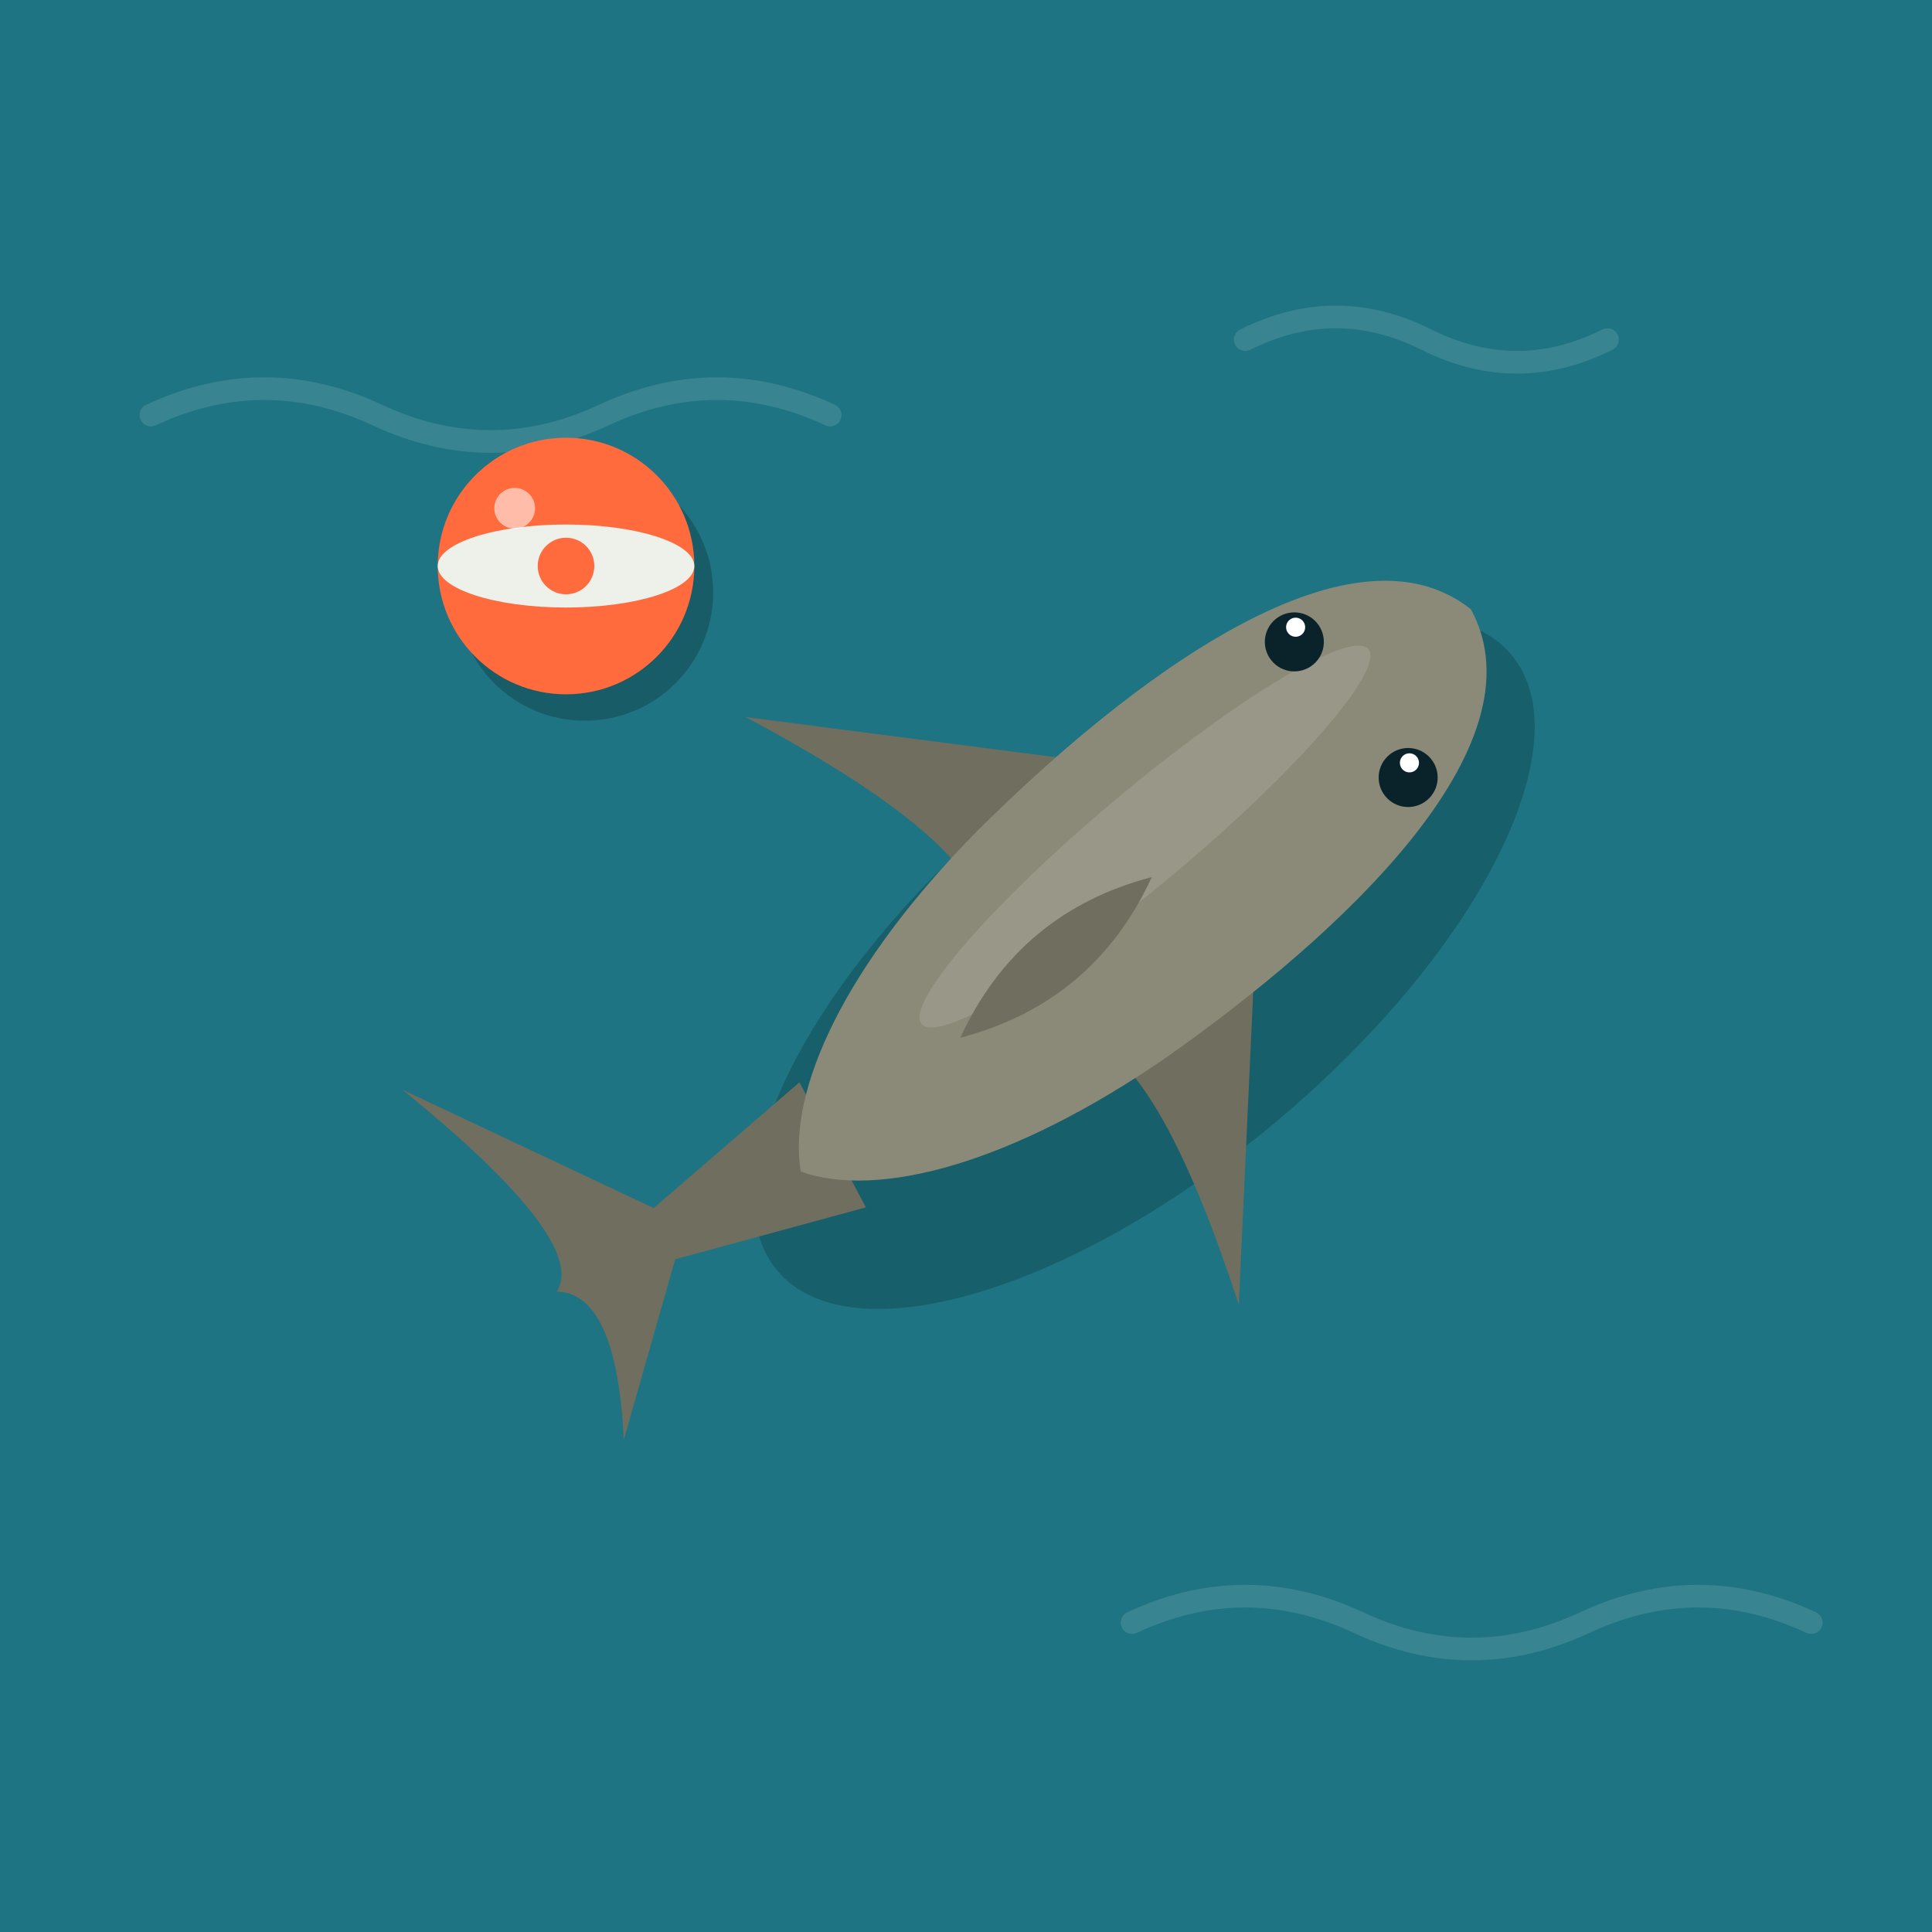
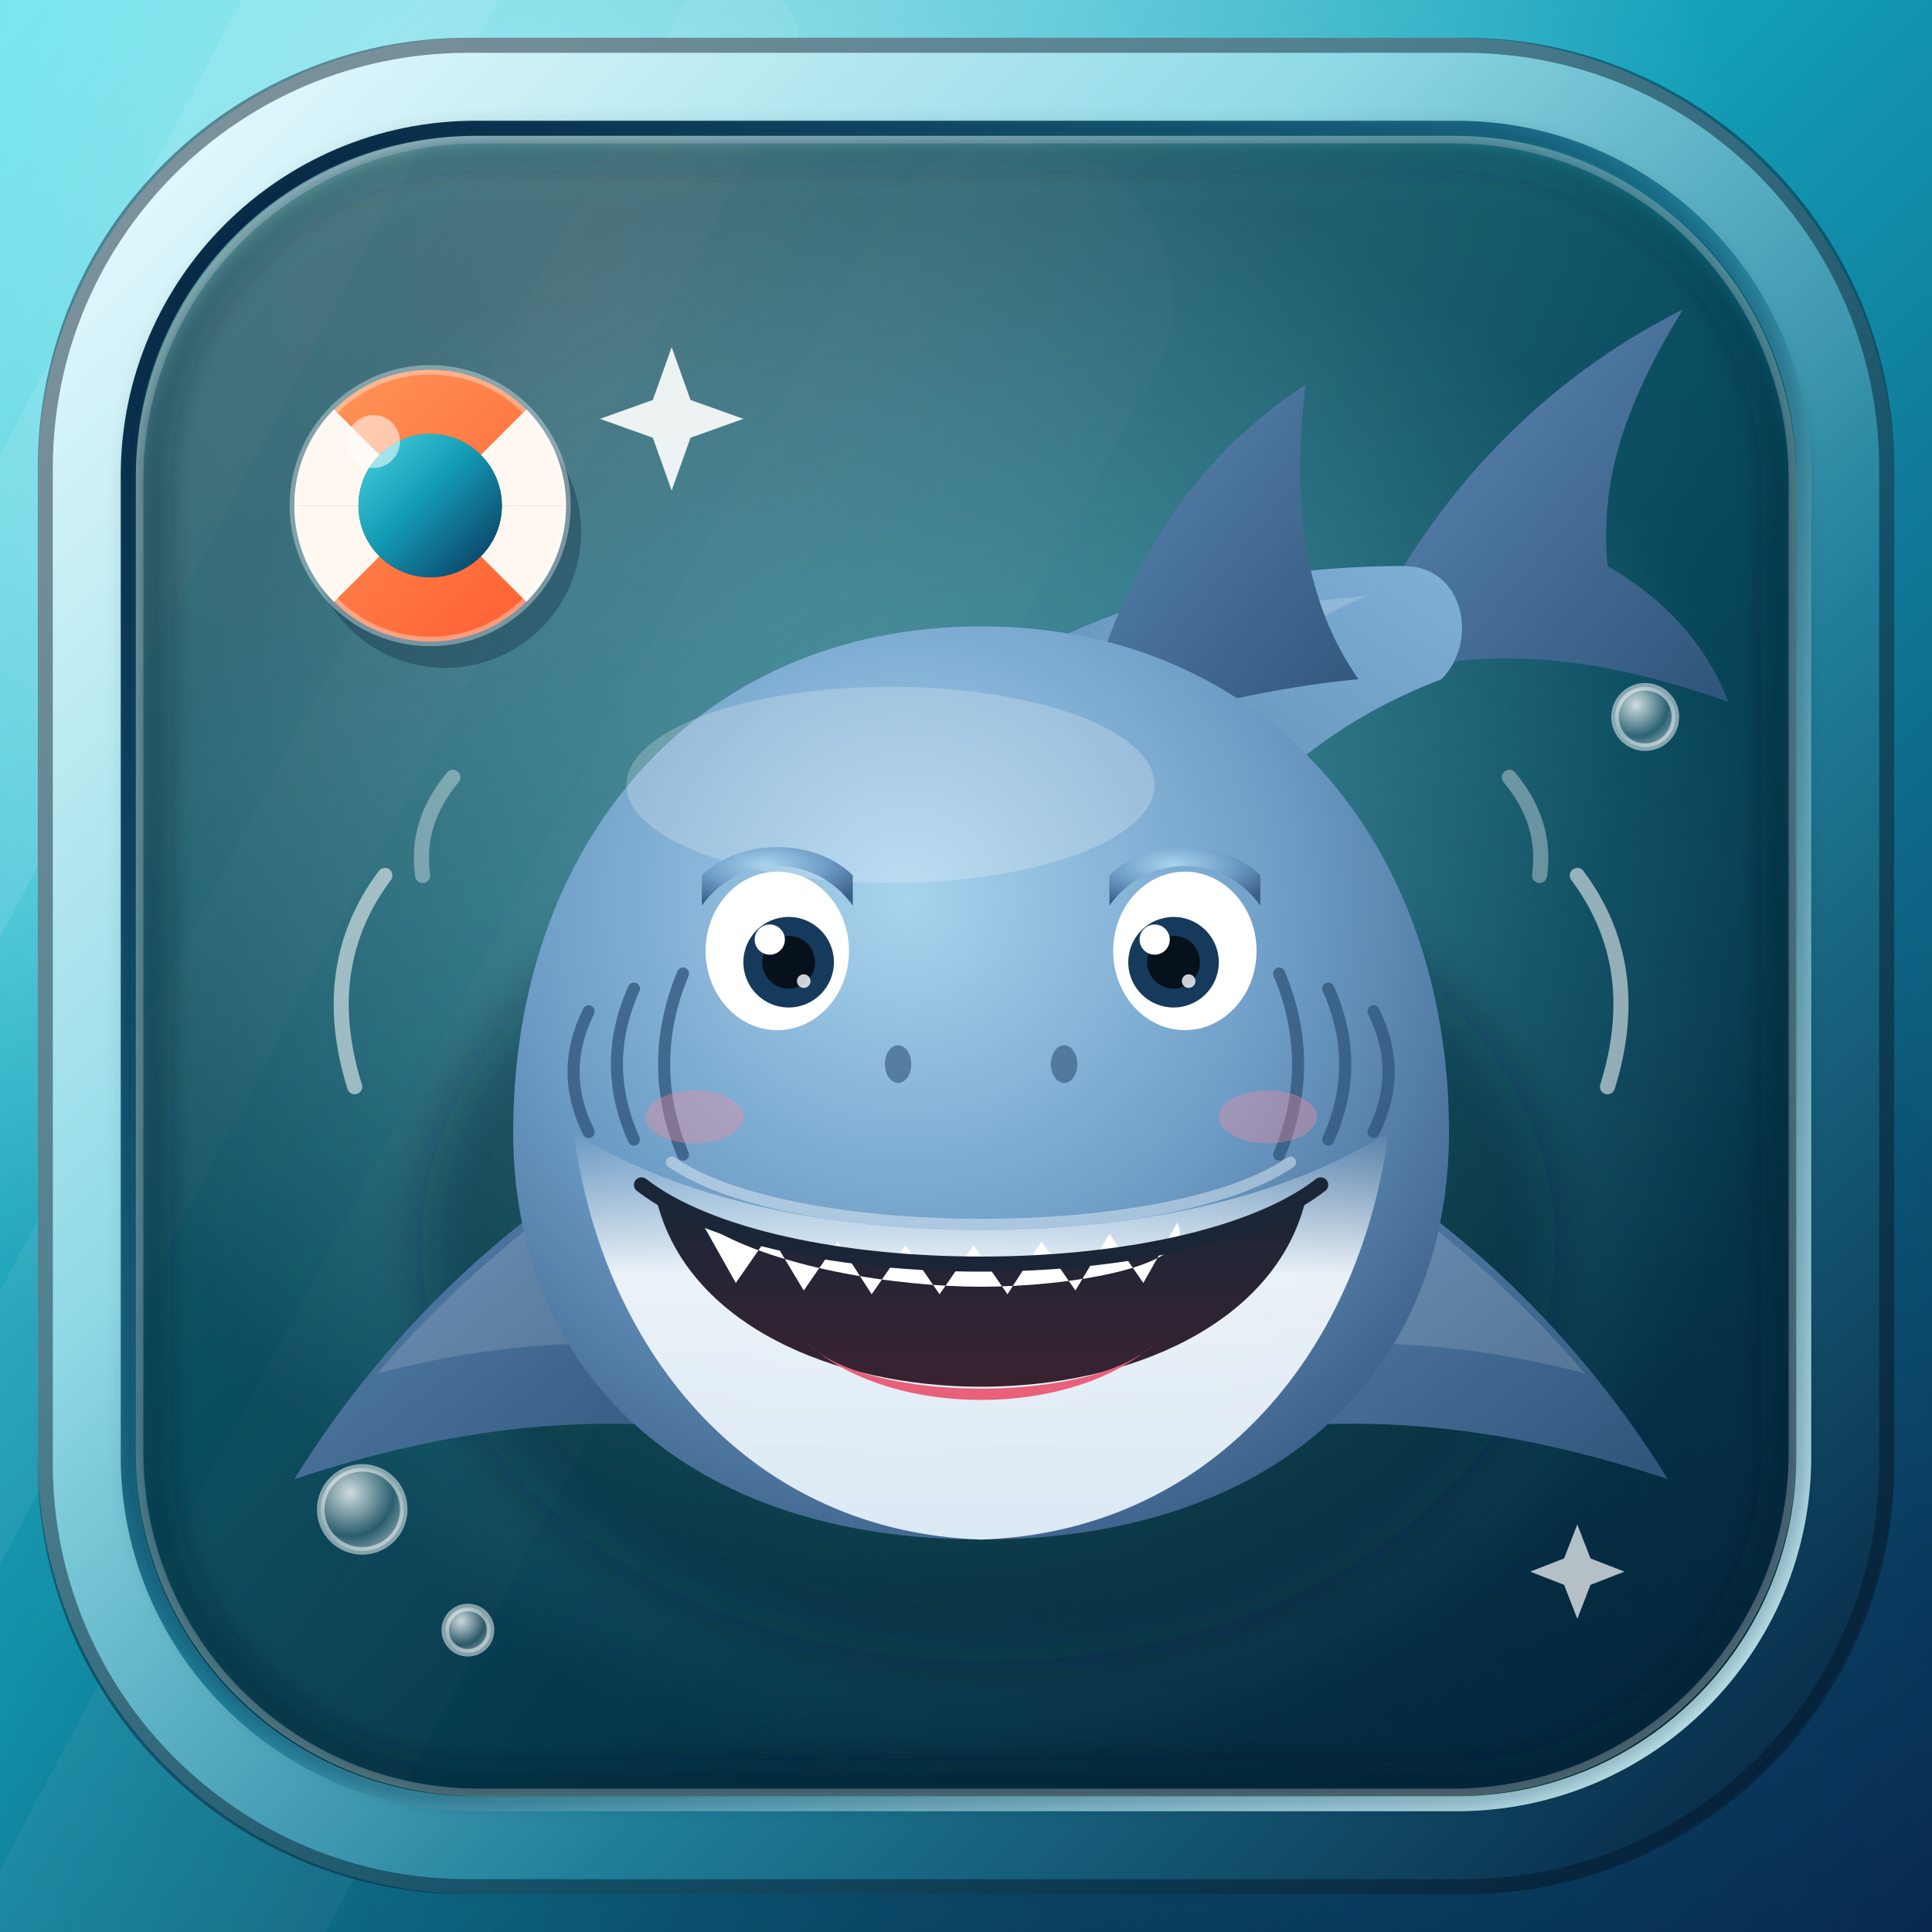
<svg xmlns="http://www.w3.org/2000/svg" viewBox="0 0 512 512">
  <rect width="512" height="512" fill="#1e7482" />
-   <g fill="none" stroke="#fff" stroke-opacity=".12" stroke-width="6" stroke-linecap="round">
-     <path d="M40 110 q30 -14 60 0 t60 0 t60 0" />
-     <path d="M300 430 q30 -14 60 0 t60 0 t60 0" />
-     <path d="M330 90 q24 -12 48 0 t48 0" />
+   <g fill="none" stroke="#fff" stroke-opacity=".14" stroke-width="6" stroke-linecap="round">
+     <path d="M66 118 q30 -14 60 0 t60 0" />
+     <path d="M326 420 q30 -14 60 0 t60 0" />
  </g>
-   <g transform="translate(150 150)">
-     <circle cx="5" cy="7" r="34" fill="#04141a" fill-opacity=".25" />
-     <circle r="34" fill="#ff6b3d" />
-     <ellipse rx="34" ry="11" fill="#eef0ea" />
-     <circle r="7.5" fill="#ff6b3d" />
-     <circle cx="-13.6" cy="-15.3" r="5.4" fill="#fff" fill-opacity=".55" />
+   <defs>
+     <linearGradient id="sea" x1="0" y1="0" x2="1" y2="1">
+       <stop offset="0" stop-color="#4fe0ec" />
+       <stop offset=".45" stop-color="#139fb8" />
+       <stop offset="1" stop-color="#082a52" />
+     </linearGradient>
+     <radialGradient id="glow" cx=".3" cy=".15" r=".6">
+       <stop offset="0" stop-color="#fff" stop-opacity=".55" />
+       <stop offset="1" stop-color="#fff" stop-opacity="0" />
+     </radialGradient>
+     <radialGradient id="deep" cx=".5" cy="1.05" r=".75">
+       <stop offset="0" stop-color="#041a33" stop-opacity=".45" />
+       <stop offset="1" stop-color="#041a33" stop-opacity="0" />
+     </radialGradient>
+     <radialGradient id="spot" cx=".5" cy=".5" r=".5">
+       <stop offset="0" stop-color="#7ff0ff" stop-opacity=".45" />
+       <stop offset="1" stop-color="#7ff0ff" stop-opacity="0" />
+     </radialGradient>
+     <linearGradient id="bezel" x1="0" y1="0" x2="1" y2="1">
+       <stop offset="0" stop-color="#eafcff" />
+       <stop offset=".35" stop-color="#8fd9e6" />
+       <stop offset=".65" stop-color="#1f7f9a" />
+       <stop offset="1" stop-color="#062340" />
+     </linearGradient>
+     <linearGradient id="bezelIn" x1="0" y1="0" x2="1" y2="1">
+       <stop offset="0" stop-color="#062340" />
+       <stop offset=".5" stop-color="#1f7f9a" />
+       <stop offset="1" stop-color="#cfeff6" />
+     </linearGradient>
+     <radialGradient id="head" cx=".42" cy=".3" r=".75">
+       <stop offset="0" stop-color="#a9d4ee" />
+       <stop offset=".55" stop-color="#6d9cc6" />
+       <stop offset="1" stop-color="#3b5f88" />
+     </radialGradient>
+     <linearGradient id="belly" x1="0" y1="0" x2="0" y2="1">
+       <stop offset="0" stop-color="#f7fbfe" stop-opacity="0" />
+       <stop offset=".35" stop-color="#f7fbfe" stop-opacity=".92" />
+       <stop offset="1" stop-color="#dbe9f4" />
+     </linearGradient>
+     <linearGradient id="bodyBack" x1="0" y1="1" x2="1" y2="0">
+       <stop offset="0" stop-color="#4b74a0" />
+       <stop offset="1" stop-color="#7fb0d6" />
+     </linearGradient>
+     <linearGradient id="fin" x1="0" y1="0" x2="1" y2="1">
+       <stop offset="0" stop-color="#5c88b4" />
+       <stop offset="1" stop-color="#2f5479" />
+     </linearGradient>
+     <linearGradient id="mouth" x1="0" y1="0" x2="0" y2="1">
+       <stop offset="0" stop-color="#1a2638" />
+       <stop offset="1" stop-color="#3a2230" />
+     </linearGradient>
+     <linearGradient id="buoy" x1="0" y1="0" x2="1" y2="1">
+       <stop offset="0" stop-color="#ff9a5c" />
+       <stop offset="1" stop-color="#ff5a2e" />
+     </linearGradient>
+     <radialGradient id="bubble" cx=".35" cy=".3" r=".75">
+       <stop offset="0" stop-color="#fff" stop-opacity=".8" />
+       <stop offset=".7" stop-color="#fff" stop-opacity=".12" />
+       <stop offset="1" stop-color="#fff" stop-opacity=".45" />
+     </radialGradient>
+     <filter id="soft" x="-20%" y="-20%" width="140%" height="140%">
+       <feGaussianBlur stdDeviation="7" />
+     </filter>
+     <filter id="blur3" x="-20%" y="-20%" width="140%" height="140%">
+       <feGaussianBlur stdDeviation="3" />
+     </filter>
+     <clipPath id="inner">
+       <rect x="34" y="34" width="444" height="444" rx="92" />
+     </clipPath>
+   </defs>
+   <g id="bg">
+     <rect width="512" height="512" fill="url(#sea)" />
+     <rect x="0" y="0" width="60" height="640" rx="30" fill="#fff" fill-opacity=".10" transform="translate(96 -60) rotate(28)" />
+     <rect x="104" y="0" width="34" height="640" rx="17" fill="#fff" fill-opacity=".07" transform="translate(96 -60) rotate(28)" />
+     <rect x="176" y="0" width="84" height="640" rx="42" fill="#fff" fill-opacity=".06" transform="translate(96 -60) rotate(28)" />
+     <rect width="512" height="512" fill="url(#glow)" />
+     <rect width="512" height="512" fill="url(#deep)" />
+     <rect x="30" y="38" width="452" height="452" rx="100" fill="#031426" fill-opacity=".55" filter="url(#soft)" />
+     <rect x="22" y="22" width="468" height="468" rx="104" fill="none" stroke="url(#bezel)" stroke-width="24" />
+     <rect x="12" y="12" width="488" height="488" rx="112" fill="none" stroke="#031426" stroke-opacity=".45" stroke-width="4" />
+     <rect x="34" y="34" width="444" height="444" rx="92" fill="none" stroke="url(#bezelIn)" stroke-width="4" />
+     <rect x="37" y="37" width="438" height="438" rx="90" fill="none" stroke="#fff" stroke-opacity=".35" stroke-width="2" />
+     <rect x="40" y="40" width="432" height="432" rx="88" fill="url(#spot)" stroke="none" />
+     <rect x="40" y="40" width="432" height="432" rx="88" fill="none" stroke="#031426" stroke-opacity=".35" stroke-width="10" filter="url(#blur3)" />
  </g>
-   <g transform="translate(270 262) rotate(-40) scale(2.3) translate(8 0)">
-     <ellipse cx="5" cy="7" rx="55.2" ry="23.8" fill="#04141a" fill-opacity=".22" />
-     <g transform="translate(-36 0) rotate(12)" fill="#6f6e5f">
-       <path d="M0 -8.16 L-24 -2.72 L-24 2.72 L0 8.16 Z" />
-       <path d="M-19.2 0 L-40.8 -28.9 Q-30 -3.4 -36 0 Q-30 3.4 -37.2 18.7 Z" />
+   <g stroke="#fff" stroke-opacity=".5" stroke-width="2">
+     <circle cx="408" cy="150" r="14" fill="url(#bubble)" />
+     <circle cx="436" cy="190" r="8" fill="url(#bubble)" />
+     <circle cx="96" cy="400" r="11" fill="url(#bubble)" />
+     <circle cx="124" cy="432" r="6" fill="url(#bubble)" />
+   </g>
+   <g fill="#fff">
+     <path d="M178 92 l5 14 l14 5 l-14 5 l-5 14 l-5 -14 l-14 -5 l14 -5 Z" fill-opacity=".9" />
+     <path d="M418 404 l3.5 9 l9 3.5 l-9 3.5 l-3.5 9 l-3.5 -9 l-9 -3.5 l9 -3.5 Z" fill-opacity=".7" />
+   </g>
+   <g transform="translate(114 134)">
+     <circle cx="4" cy="7" r="36" fill="#041a33" fill-opacity=".3" />
+     <circle r="36" fill="url(#buoy)" />
+     <g fill="#fff8f0">
+       <path d="M-36 0 A36 36 0 0 1 -25.5 -25.5 L-13.4 -13.4 A19 19 0 0 0 -19 0 Z" />
+       <path d="M36 0 A36 36 0 0 0 25.5 -25.5 L13.4 -13.4 A19 19 0 0 1 19 0 Z" />
+       <path d="M-36 0 A36 36 0 0 0 -25.5 25.5 L-13.4 13.4 A19 19 0 0 1 -19 0 Z" />
+       <path d="M36 0 A36 36 0 0 1 25.5 25.5 L13.4 13.4 A19 19 0 0 0 19 0 Z" />
    </g>
-     <g fill="#6f6e5f">
-       <path d="M16.8 12.92 L-12 44.2 Q-2.4 20.4 -4.8 11.56 Z" />
-       <path d="M16.8 -12.92 L-12 -44.2 Q-2.4 -20.4 -4.8 -11.56 Z" />
+     <circle r="19" fill="#0f6d8a" />
+     <circle r="19" fill="url(#sea)" fill-opacity=".9" />
+     <circle r="36" fill="none" stroke="#fff" stroke-opacity=".35" stroke-width="2.5" />
+     <circle cx="-15" cy="-17" r="7" fill="#fff" fill-opacity=".55" />
+   </g>
+   <g>
+     <ellipse cx="262" cy="330" rx="150" ry="110" fill="#031426" fill-opacity=".38" filter="url(#soft)" />
+     <path fill="url(#fin)" d="M372 150 C392 118 418 96 446 82 C430 108 424 128 426 150 C440 158 452 170 458 186 C430 176 404 172 380 176 Z" />
+     <path fill="url(#bodyBack)" d="M212 232 C240 180 300 150 372 150 C388 150 392 170 382 180 C340 196 316 226 304 262 Z" />
+     <path fill="#fff" fill-opacity=".18" d="M236 214 C262 184 306 162 362 158 C330 172 304 196 290 226 Z" />
+     <path fill="url(#fin)" d="M286 196 C296 150 318 120 346 102 C342 134 346 160 360 180 C338 182 312 188 286 196 Z" />
+     <path fill="url(#fin)" d="M176 300 C140 318 104 350 78 392 C120 378 158 374 196 380 C186 358 180 330 176 300 Z" />
+     <path fill="url(#fin)" d="M344 300 C380 318 416 350 442 392 C400 378 362 374 324 380 C334 358 340 330 344 300 Z" />
+     <path fill="#fff" fill-opacity=".14" d="M176 300 C150 316 122 338 100 364 C130 356 160 354 190 358 Z" />
+     <path fill="#fff" fill-opacity=".14" d="M344 300 C370 316 398 338 420 364 C390 356 360 354 330 358 Z" />
+     <path fill="url(#head)" d="M260 166 C336 166 384 224 384 300 C384 364 338 408 260 408 C182 408 136 364 136 300 C136 224 184 166 260 166 Z" />
+     <path fill="url(#belly)" d="M152 300 C160 360 200 406 260 408 C320 406 360 360 368 300 C340 318 300 326 260 326 C220 326 180 318 152 300 Z" />
+     <ellipse cx="236" cy="208" rx="70" ry="26" fill="#fff" fill-opacity=".22" />
+     <g fill="none" stroke="#2f5479" stroke-opacity=".75" stroke-width="3.2" stroke-linecap="round">
+       <path d="M156 268 q-8 16 0 32" />
+       <path d="M168 262 q-9 20 0 40" />
+       <path d="M181 258 q-10 24 0 48" />
+       <path d="M364 268 q8 16 0 32" />
+       <path d="M352 262 q9 20 0 40" />
+       <path d="M339 258 q10 24 0 48" />
    </g>
-     <path fill="#8b8a78" d="M60 0 C56.4 -17.68 24 -19.04 0 -17 C-21.6 -14.96 -36 -8.16 -40.8 0 C-36 8.16 -21.6 14.96 0 17 C24 19.04 56.4 17.68 60 0 Z" />
-     <ellipse cx="14.4" cy="-4.08" rx="33.6" ry="5.44" fill="#fff" fill-opacity=".12" />
-     <path fill="#6f6e5f" d="M12 0 Q-2.4 -6.8 -16.8 0 Q-2.4 6.8 12 0 Z" />
-     <circle cx="42" cy="-10.2" r="3.4" fill="#0a232b" />
-     <circle cx="42" cy="10.2" r="3.4" fill="#0a232b" />
-     <circle cx="43.2" cy="-11.4" r="1.1" fill="#fff" />
-     <circle cx="43.2" cy="9" r="1.1" fill="#fff" />
+     <ellipse cx="238" cy="282" rx="3.5" ry="5" fill="#2f5479" fill-opacity=".6" />
+     <ellipse cx="282" cy="282" rx="3.5" ry="5" fill="#2f5479" fill-opacity=".6" />
+     <path fill="url(#mouth)" d="M174 318 C210 342 310 342 346 318 C330 384 190 384 174 318 Z" />
+     <path fill="#e9607a" d="M214 356 C236 376 284 376 306 356 C290 372 230 372 214 356 Z" />
+     <path fill="#fff" d="M186 324 l9 16 l9 -13 l9 15 l9 -13 l9 14 l9 -13 l9 13 l9 -13 l9 13 l9 -14 l9 13 l9 -15 l9 13 l9 -16 C318 336 282 341 260 341 C238 341 204 336 186 324 Z" />
+     <path fill="none" stroke="#1a2638" stroke-width="4" stroke-linecap="round" d="M170 314 C206 342 314 342 350 314" />
+     <path fill="none" stroke="#fff" stroke-opacity=".4" stroke-width="3" stroke-linecap="round" d="M178 308 C210 330 310 330 342 308" />
+     <ellipse cx="206" cy="252" rx="19" ry="21" fill="#fff" />
+     <ellipse cx="314" cy="252" rx="19" ry="21" fill="#fff" />
+     <circle cx="209" cy="255" r="12" fill="#163a5c" />
+     <circle cx="311" cy="255" r="12" fill="#163a5c" />
+     <circle cx="209" cy="255" r="7" fill="#06111c" />
+     <circle cx="311" cy="255" r="7" fill="#06111c" />
+     <circle cx="204" cy="249" r="4" fill="#fff" />
+     <circle cx="306" cy="249" r="4" fill="#fff" />
+     <circle cx="213" cy="260" r="1.8" fill="#fff" fill-opacity=".8" />
+     <circle cx="315" cy="260" r="1.8" fill="#fff" fill-opacity=".8" />
+     <path fill="url(#head)" d="M186 240 C196 226 216 226 226 240 L226 232 C216 222 196 222 186 232 Z" />
+     <path fill="url(#head)" d="M294 240 C304 226 324 226 334 240 L334 232 C324 222 304 222 294 232 Z" />
+     <ellipse cx="184" cy="296" rx="13" ry="7" fill="#ff8a9a" fill-opacity=".35" />
+     <ellipse cx="336" cy="296" rx="13" ry="7" fill="#ff8a9a" fill-opacity=".35" />
+     <g fill="none" stroke="#fff" stroke-opacity=".55" stroke-width="4" stroke-linecap="round">
+       <path d="M102 232 q-18 24 -8 56" />
+       <path d="M418 232 q18 24 8 56" />
+       <path d="M120 206 q-10 12 -8 26" stroke-opacity=".35" />
+       <path d="M400 206 q10 12 8 26" stroke-opacity=".35" />
+     </g>
  </g>
</svg>
